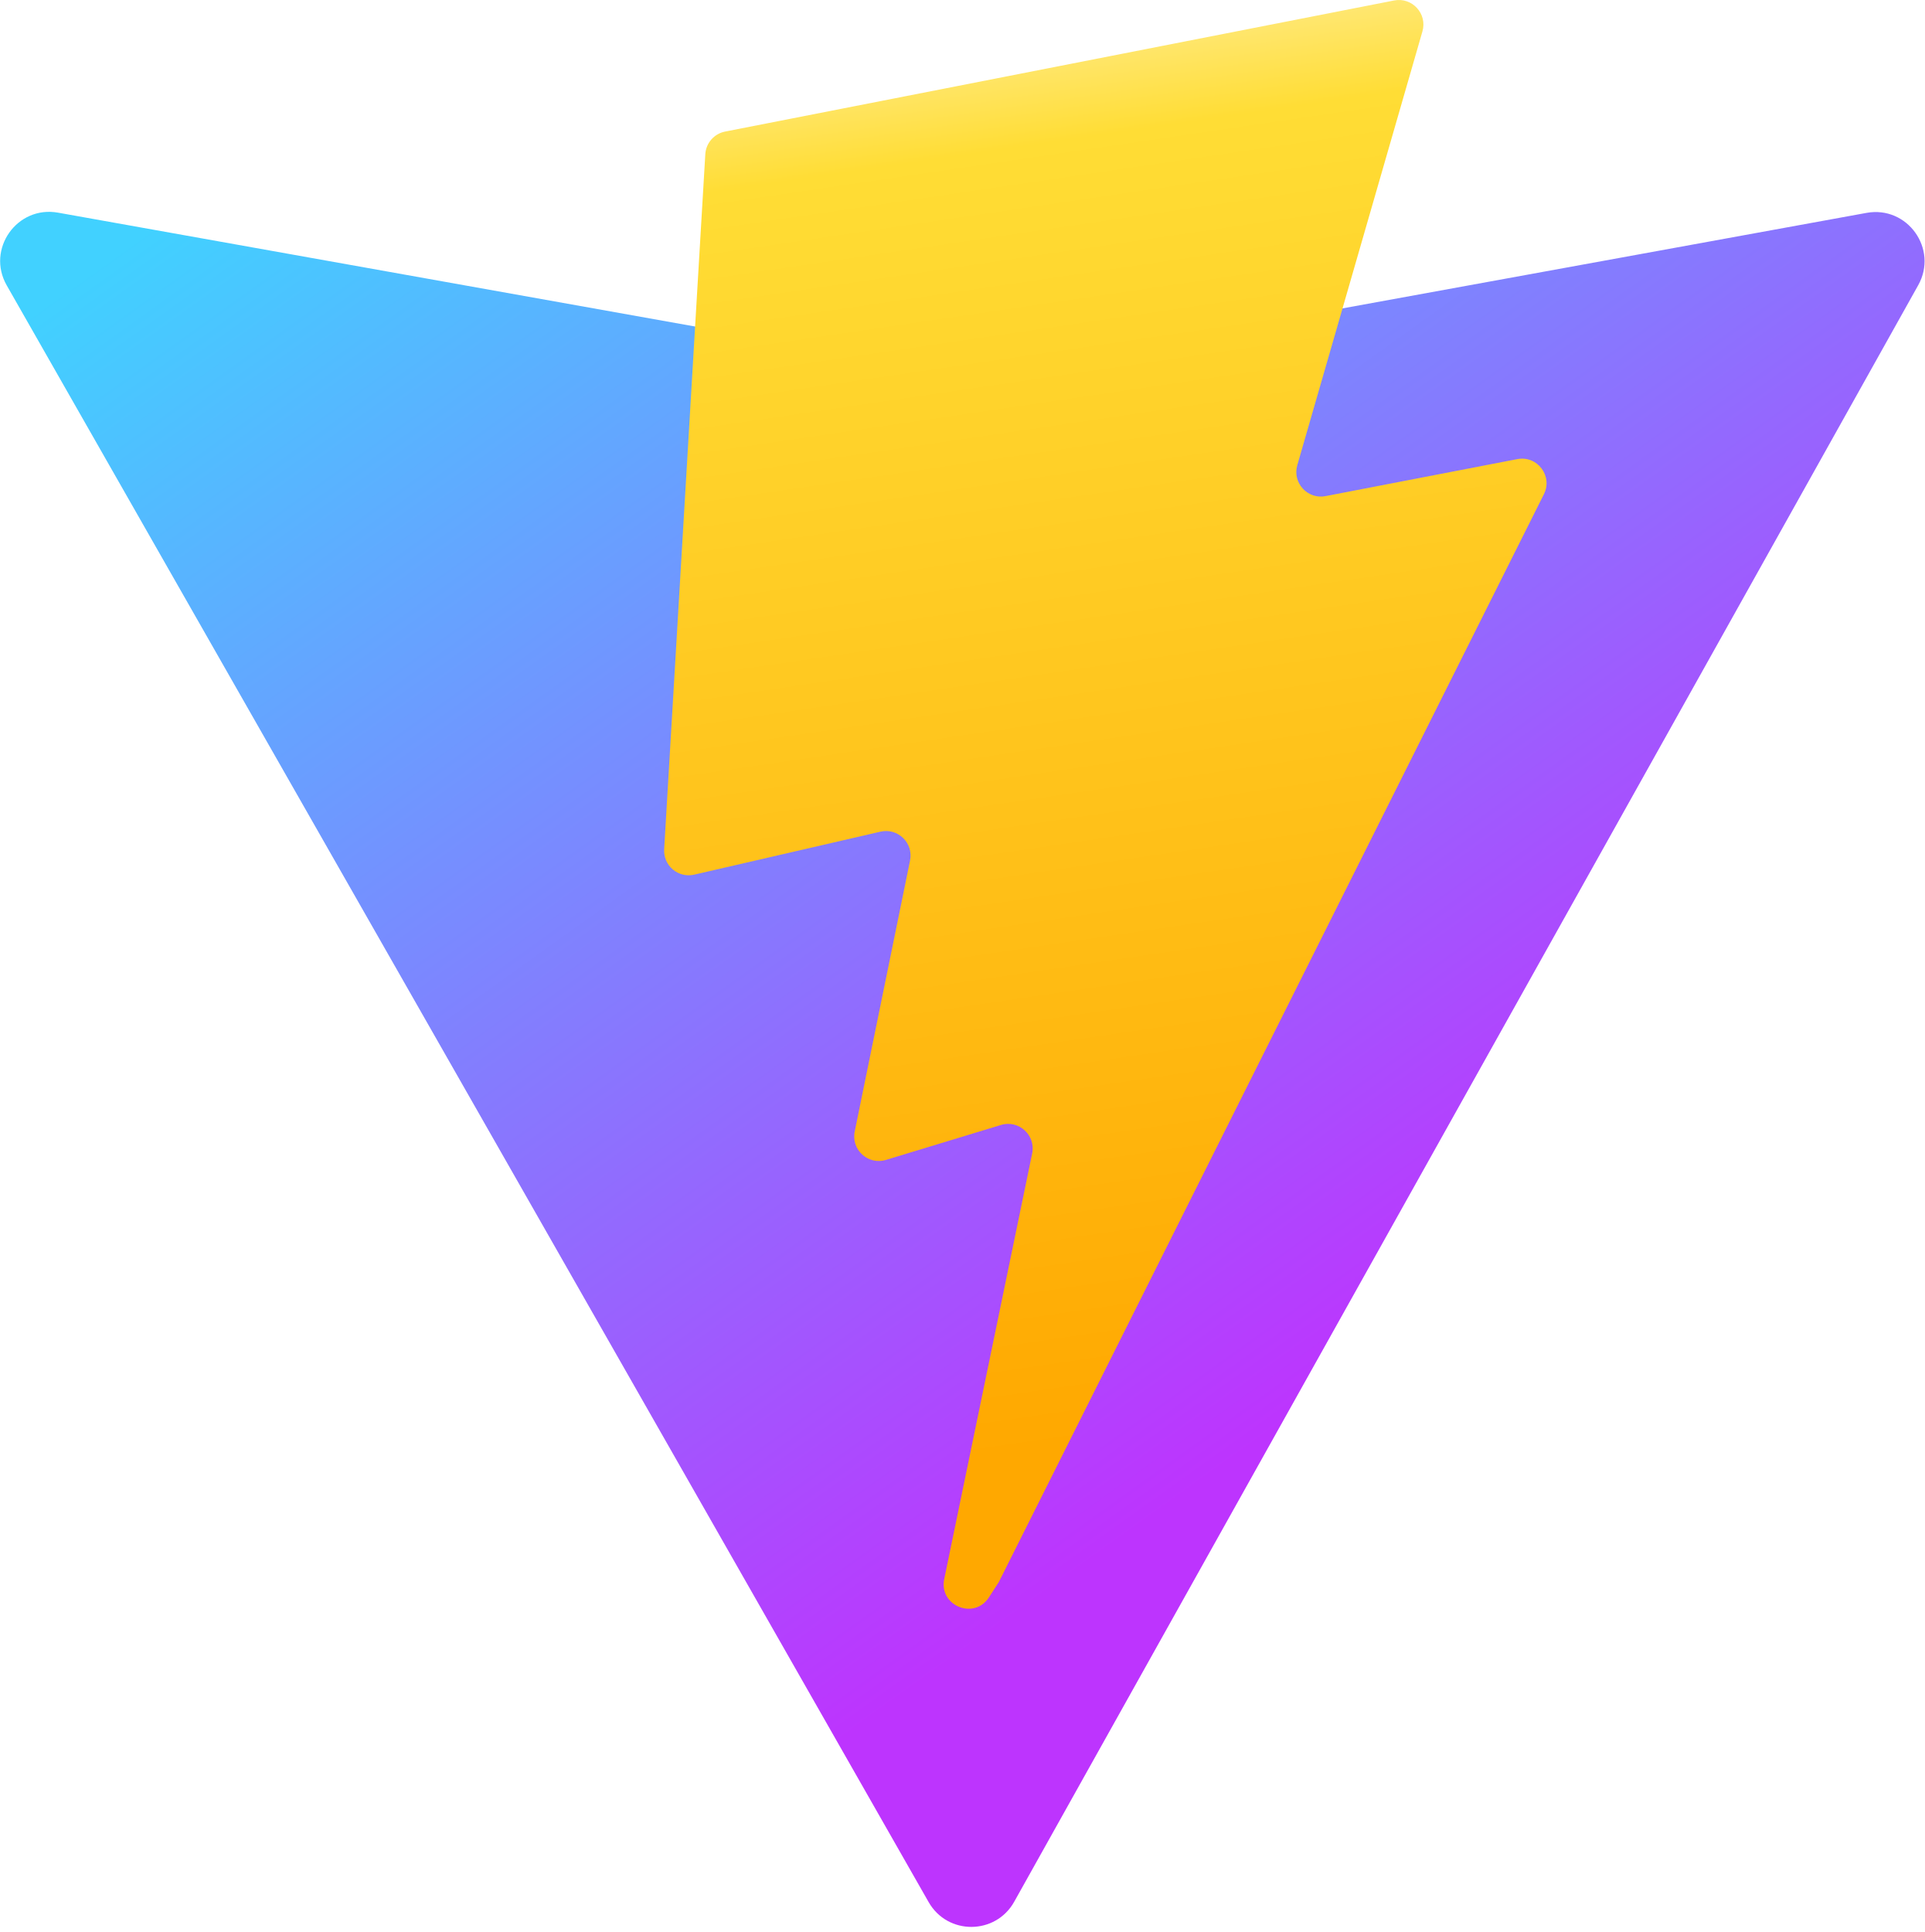
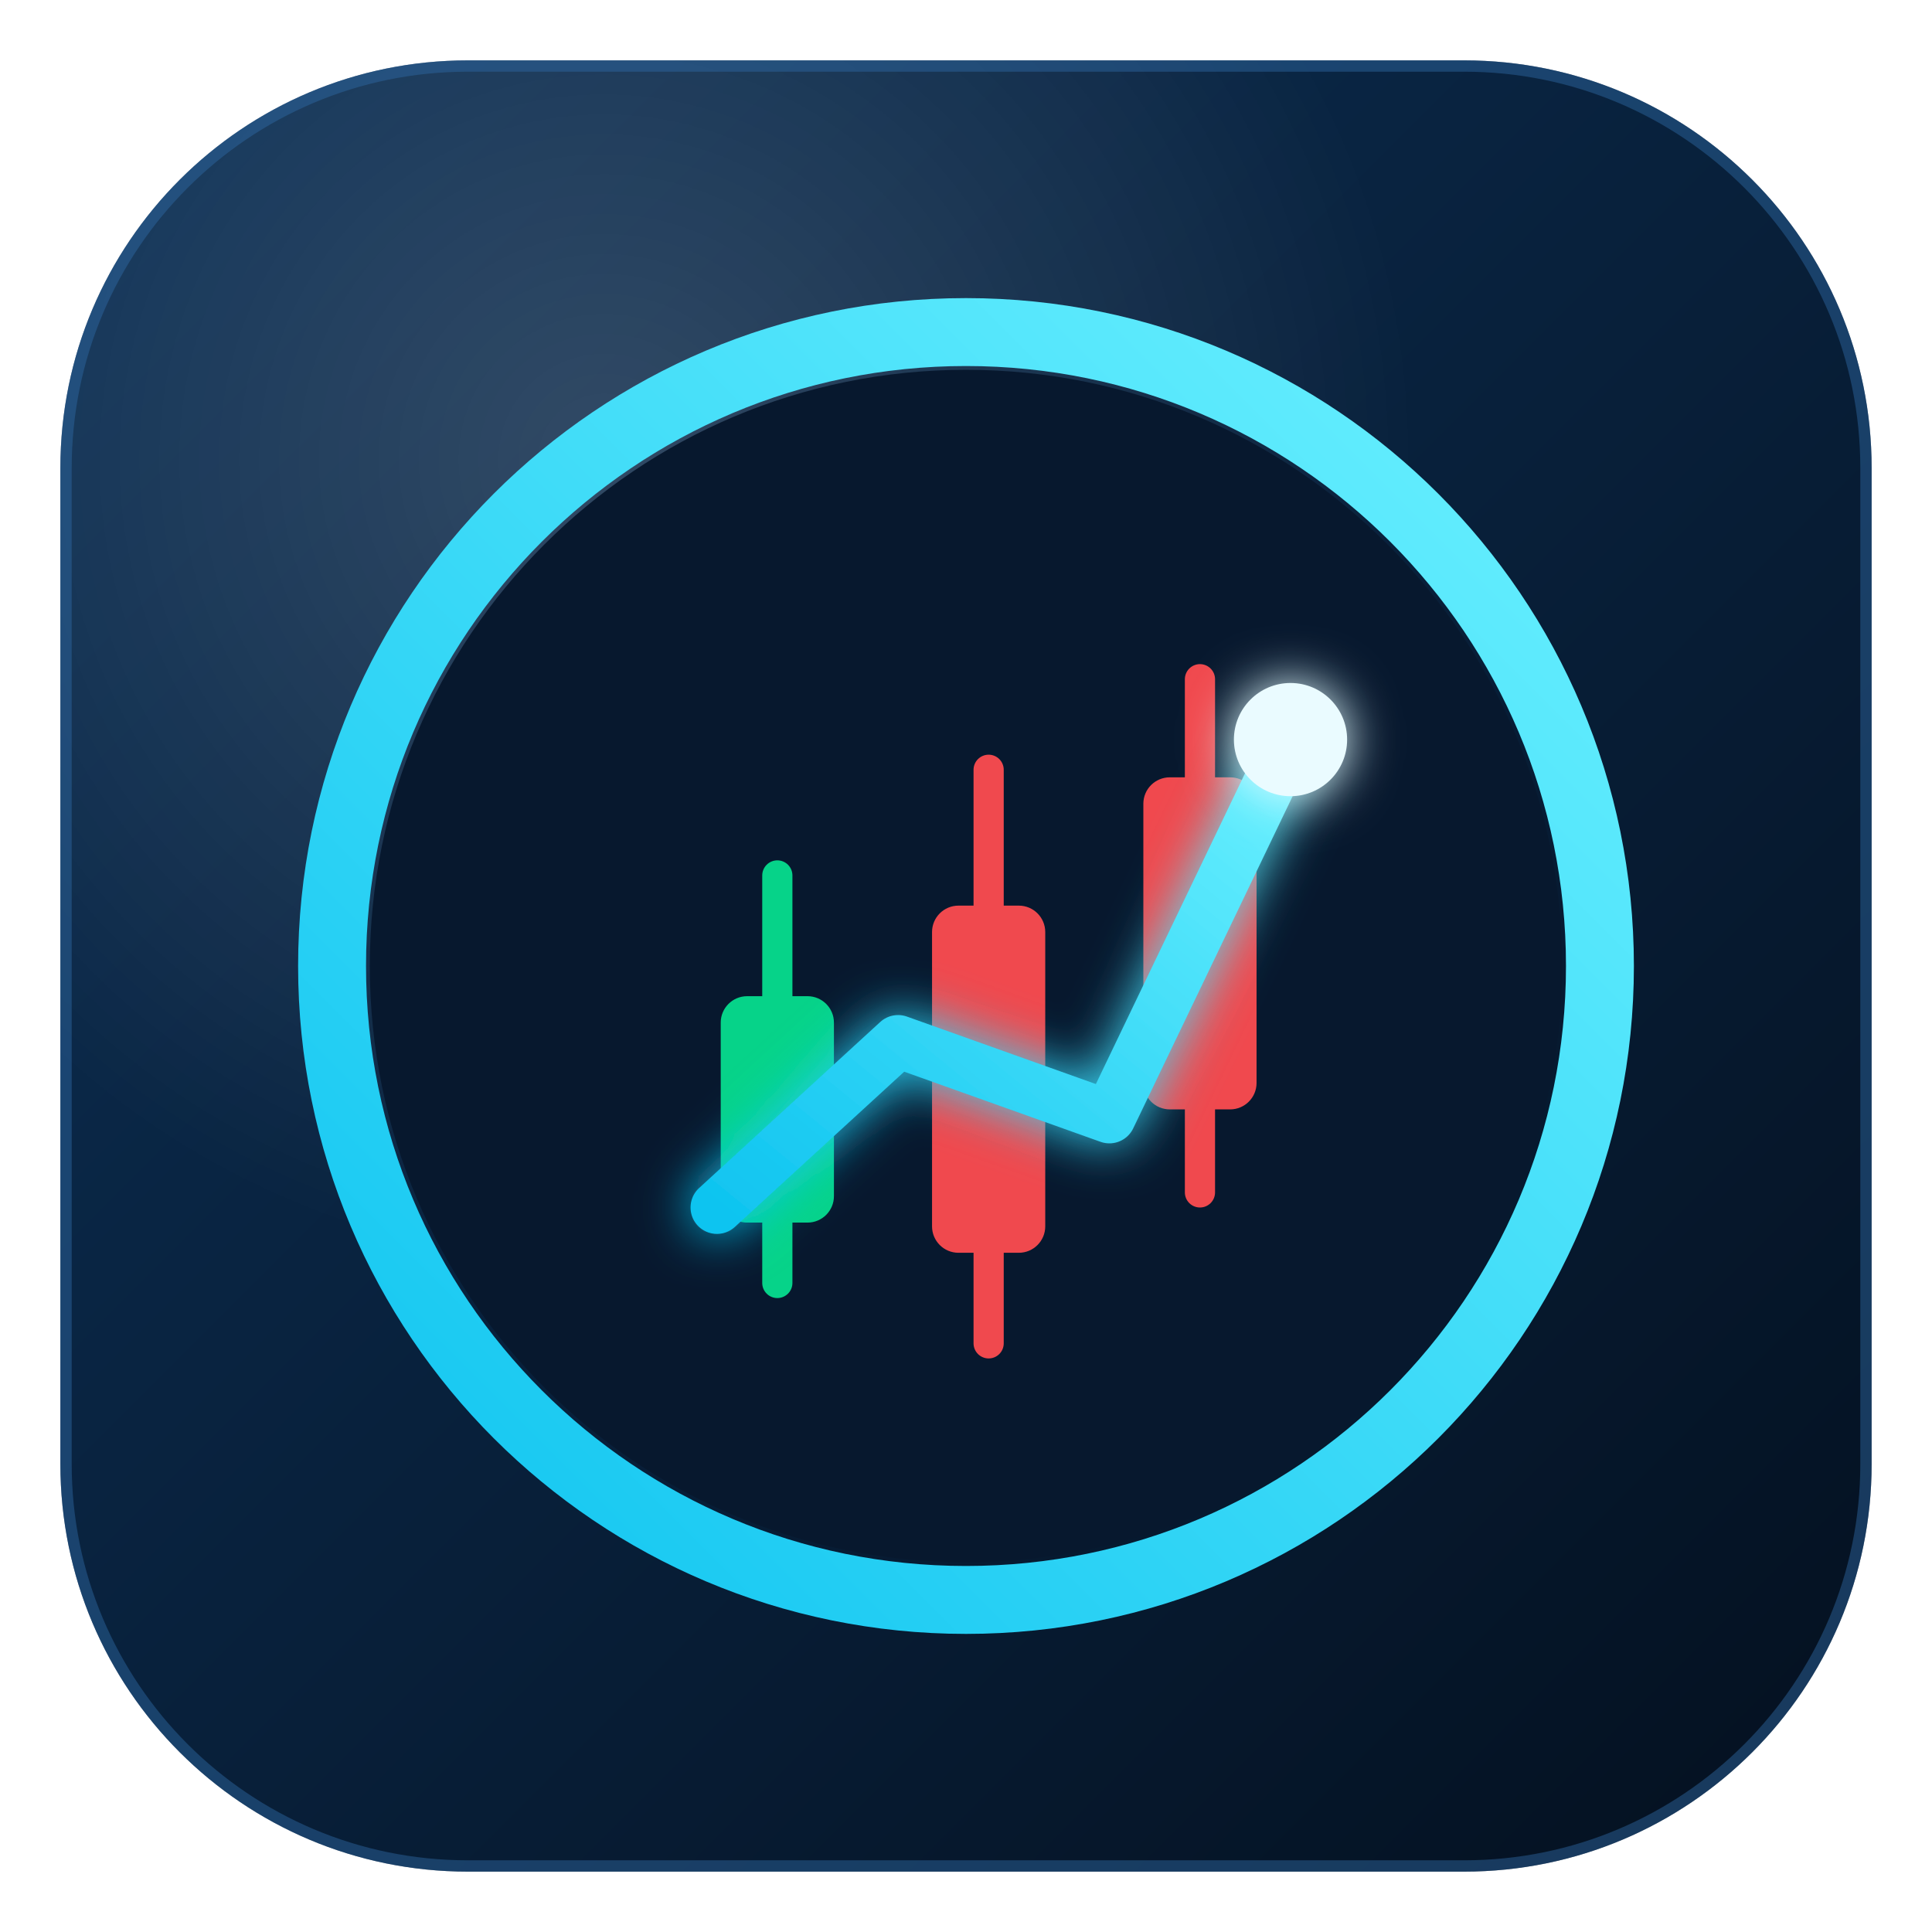
- <svg xmlns="http://www.w3.org/2000/svg" aria-hidden="true" role="img" class="iconify iconify--logos" width="31.88" height="32" preserveAspectRatio="xMidYMid meet" viewBox="0 0 256 257">
+ <svg xmlns="http://www.w3.org/2000/svg" viewBox="0 0 256 256" width="256" height="256" role="img" aria-label="Argus">
  <defs>
-     <linearGradient id="IconifyId1813088fe1fbc01fb466" x1="-.828%" x2="57.636%" y1="7.652%" y2="78.411%">
-       <stop offset="0%" stop-color="#41D1FF" />
-       <stop offset="100%" stop-color="#BD34FE" />
+     <linearGradient id="argusBg" x1="0" y1="0" x2="1" y2="1">
+       <stop offset="0" stop-color="#0C3056" />
+       <stop offset="1" stop-color="#04101F" />
    </linearGradient>
-     <linearGradient id="IconifyId1813088fe1fbc01fb467" x1="43.376%" x2="50.316%" y1="2.242%" y2="89.03%">
-       <stop offset="0%" stop-color="#FFEA83" />
-       <stop offset="8.333%" stop-color="#FFDD35" />
-       <stop offset="100%" stop-color="#FFA800" />
+     <linearGradient id="argusCyan" x1="0" y1="1" x2="1" y2="0">
+       <stop offset="0" stop-color="#0FC4F0" />
+       <stop offset="1" stop-color="#6BF1FF" />
    </linearGradient>
+     <radialGradient id="argusSheen" cx="0.3" cy="0.22" r="0.9">
+       <stop offset="0" stop-color="#ffffff" stop-opacity="0.16" />
+       <stop offset="0.5" stop-color="#ffffff" stop-opacity="0" />
+     </radialGradient>
+     <filter id="argusGlow" x="-60%" y="-60%" width="220%" height="220%">
+       <feGaussianBlur stdDeviation="3.4" result="b" />
+       <feMerge>
+         <feMergeNode in="b" />
+         <feMergeNode in="SourceGraphic" />
+       </feMerge>
+     </filter>
+     <clipPath id="argusLens">
+       <circle cx="128" cy="128" r="79" />
+     </clipPath>
  </defs>
-   <path fill="url(#IconifyId1813088fe1fbc01fb466)" d="M255.153 37.938L134.897 252.976c-2.483 4.44-8.862 4.466-11.382.048L.875 37.958c-2.746-4.814 1.371-10.646 6.827-9.67l120.385 21.517a6.537 6.537 0 0 0 2.322-.004l117.867-21.483c5.438-.991 9.574 4.796 6.877 9.62Z" />
-   <path fill="url(#IconifyId1813088fe1fbc01fb467)" d="M185.432.063L96.44 17.501a3.268 3.268 0 0 0-2.634 3.014l-5.474 92.456a3.268 3.268 0 0 0 3.997 3.378l24.777-5.718c2.318-.535 4.413 1.507 3.936 3.838l-7.361 36.047c-.495 2.426 1.782 4.5 4.151 3.78l15.304-4.649c2.372-.72 4.652 1.36 4.15 3.788l-11.698 56.621c-.732 3.542 3.979 5.473 5.943 2.437l1.313-2.028l72.516-144.72c1.215-2.423-.88-5.186-3.54-4.672l-25.505 4.922c-2.396.462-4.435-1.77-3.759-4.114l16.646-57.705c.677-2.35-1.37-4.583-3.769-4.113Z" />
+   <rect x="8" y="8" width="240" height="240" rx="54" fill="url(#argusBg)" />
+   <rect x="8" y="8" width="240" height="240" rx="54" fill="url(#argusSheen)" />
+   <rect x="8.75" y="8.75" width="238.5" height="238.5" rx="53.25" fill="none" stroke="#2F6CA8" stroke-opacity="0.45" stroke-width="1.5" />
+   <circle cx="128" cy="128" r="84" fill="none" stroke="url(#argusCyan)" stroke-width="9" />
+   <circle cx="128" cy="128" r="79" fill="#07182E" />
+   <g clip-path="url(#argusLens)" stroke-linecap="round">
+     <line x1="103" y1="116" x2="103" y2="170" stroke="#06D389" stroke-width="4" />
+     <rect x="95.5" y="132" width="15" height="30" rx="3.5" fill="#06D389" />
+     <line x1="131" y1="102" x2="131" y2="178" stroke="#F0494E" stroke-width="4" />
+     <rect x="123.5" y="120" width="15" height="46" rx="3.5" fill="#F0494E" />
+     <line x1="159" y1="90" x2="159" y2="158" stroke="#F0494E" stroke-width="4" />
+     <rect x="151.5" y="103" width="15" height="44" rx="3.5" fill="#F0494E" />
+   </g>
+   <polyline points="95,160 119,138 147,148 171,98" fill="none" stroke="url(#argusCyan)" stroke-width="7" stroke-linecap="round" stroke-linejoin="round" filter="url(#argusGlow)" />
+   <circle cx="171" cy="98" r="7.5" fill="#EAFBFF" filter="url(#argusGlow)" />
</svg>
